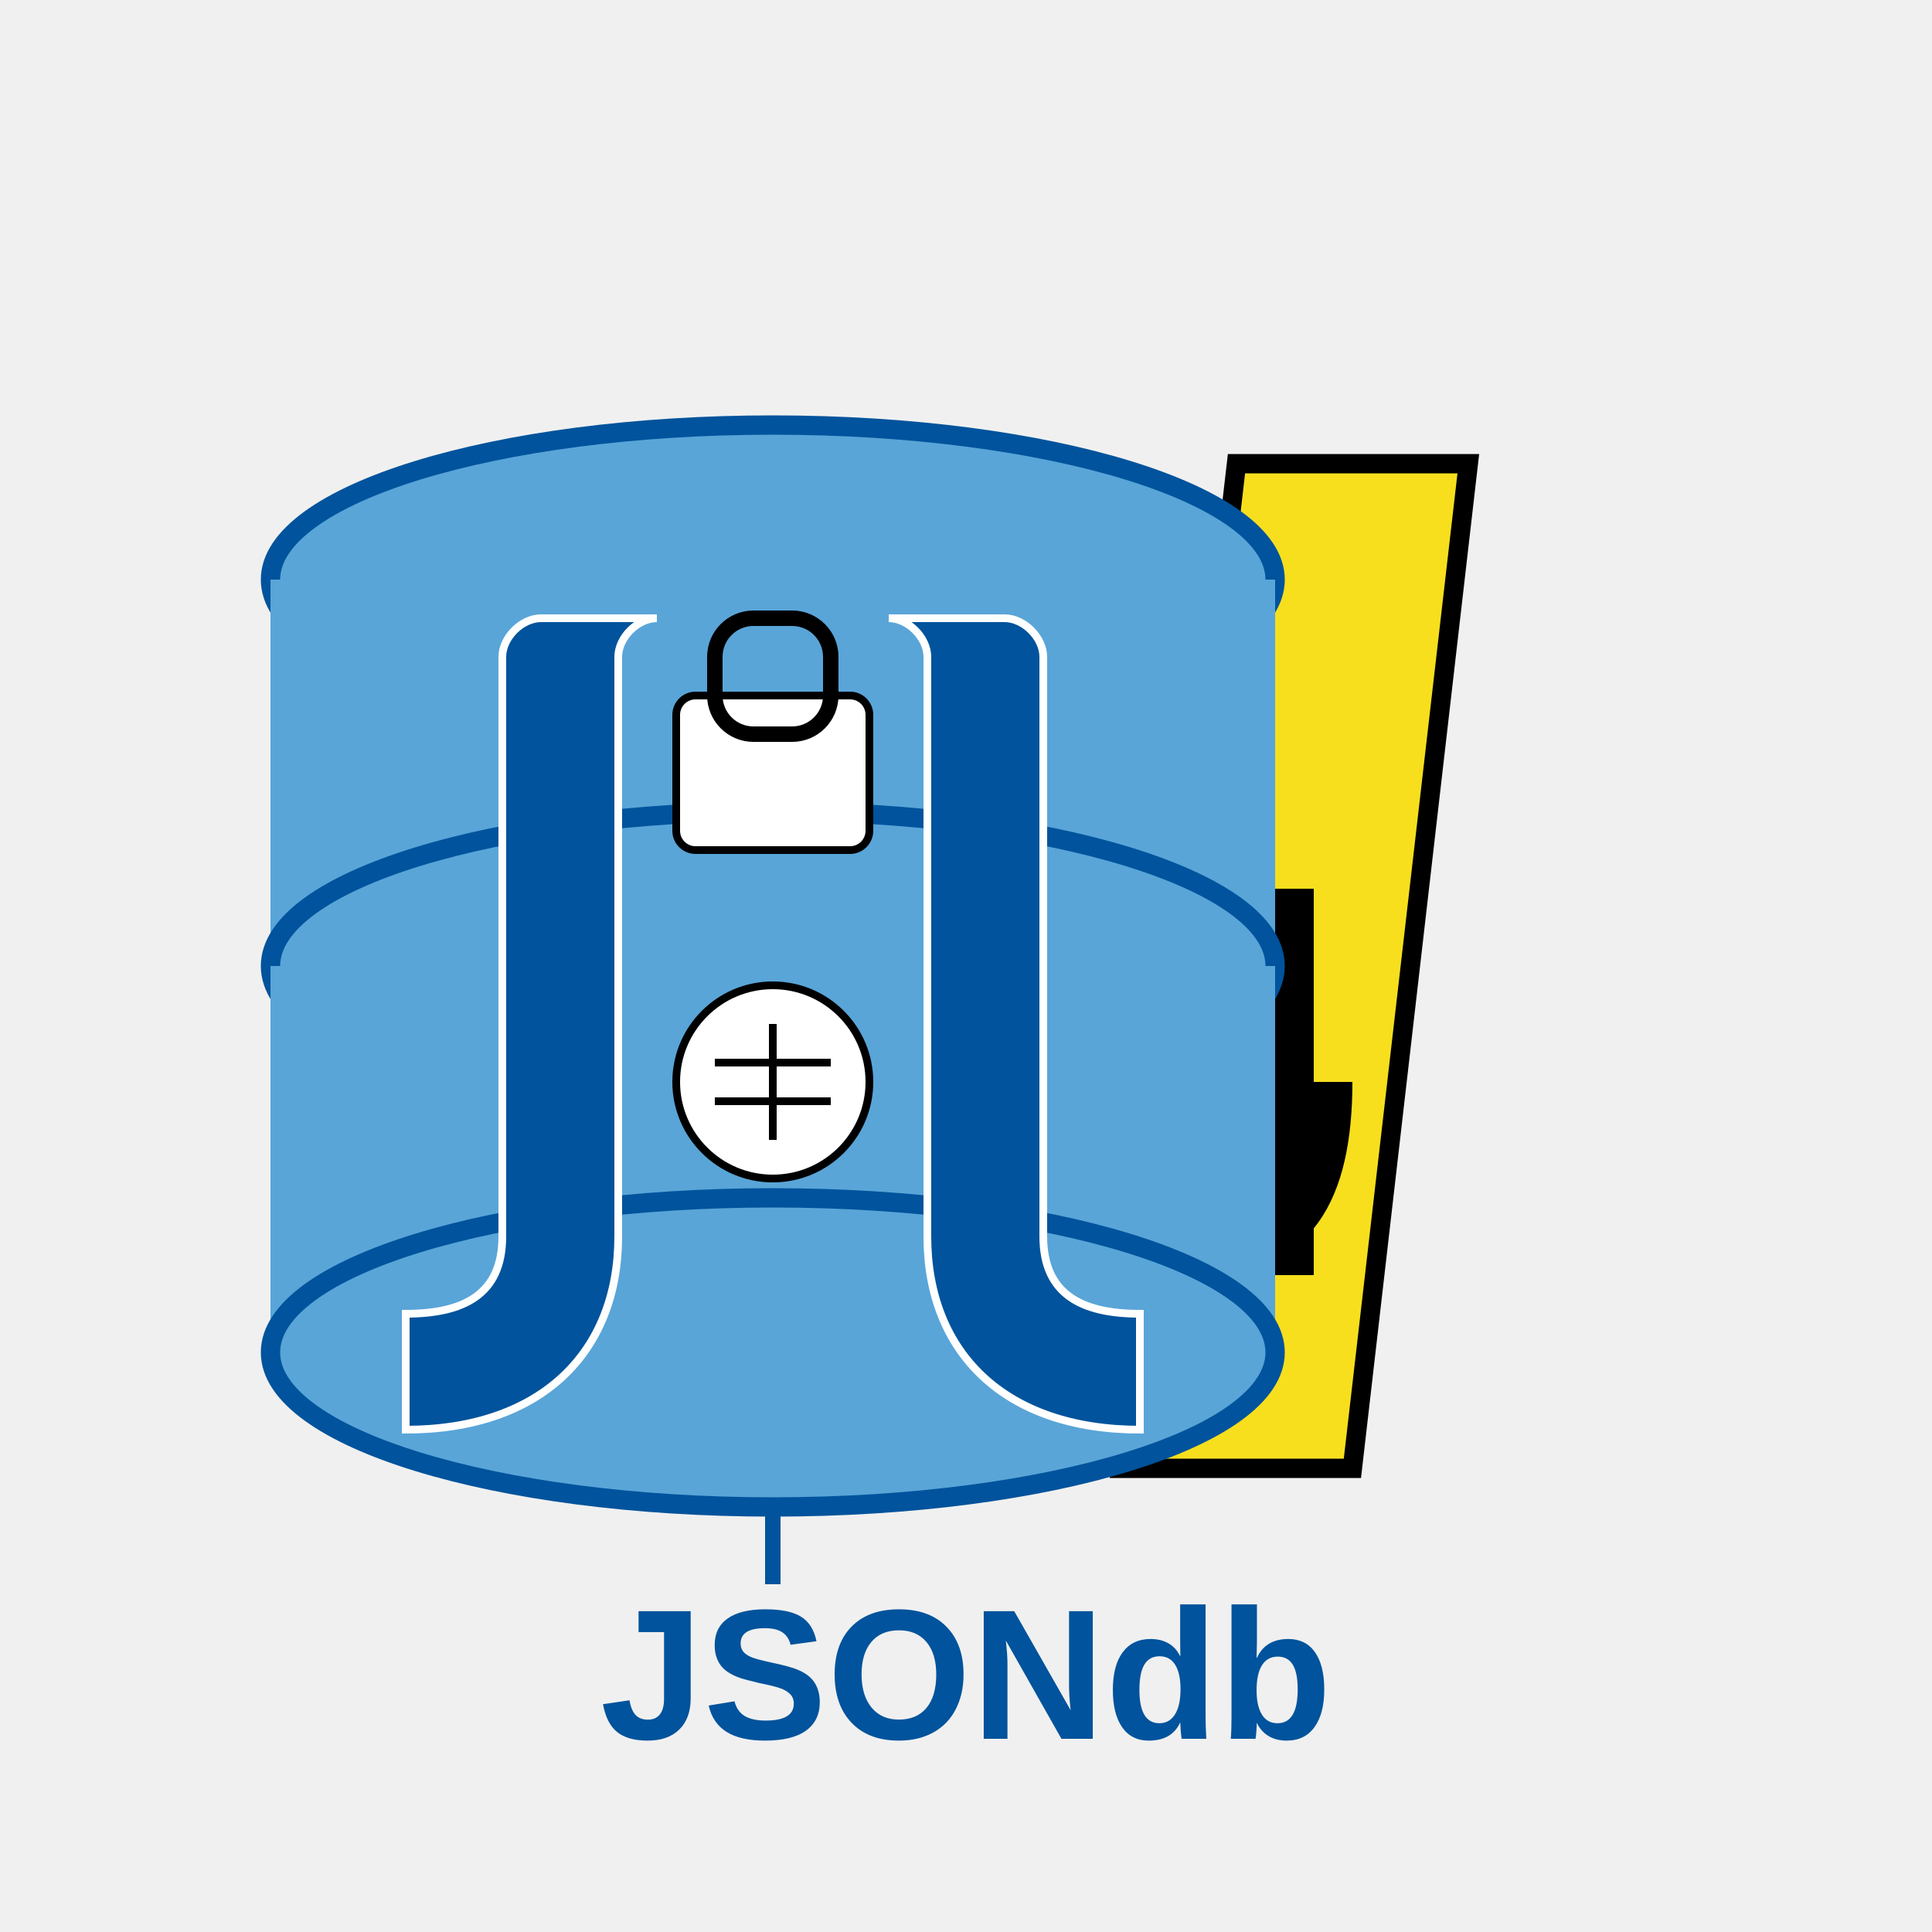
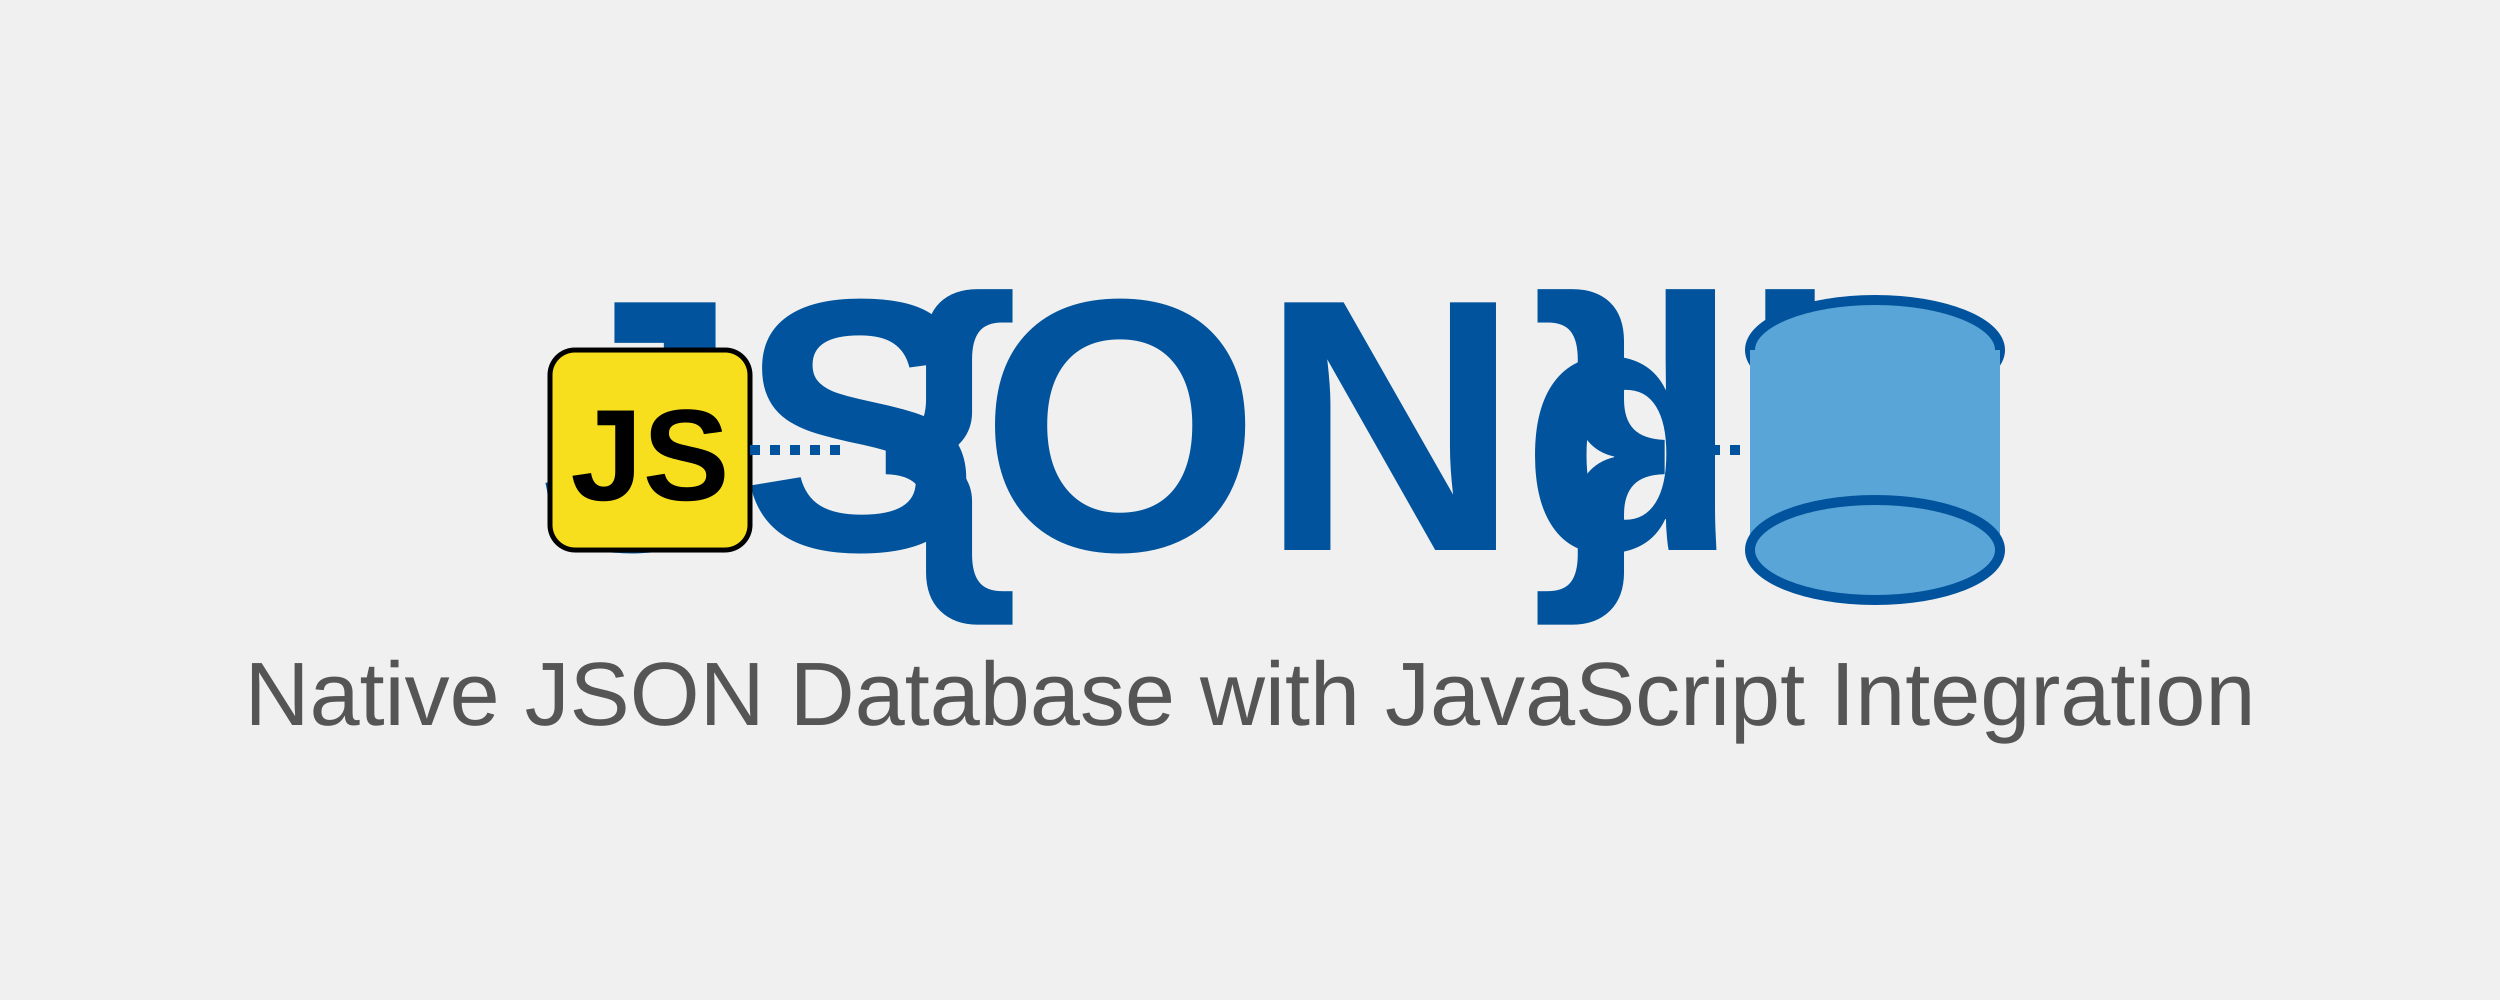
- <svg xmlns="http://www.w3.org/2000/svg" width="500" height="500" viewBox="0 0 500 500" version="1.1">
-   <rect width="500" height="500" fill="none" />
-   <path d="M 320,120 L 380,120 L 350,380 L 290,380 Z" fill="#f7df1e" stroke="#000000" stroke-width="5" />
-   <path d="M 350,280 C 350,310 340,330 310,330 L 310,300 C 325,300 320,290 320,280 Z" fill="#000000" />
-   <path d="M 310,230 L 340,230 L 340,330 L 310,330 Z" fill="#000000" />
-   <ellipse cx="200" cy="150" rx="130" ry="40" fill="#59A5D8" stroke="#00539C" stroke-width="5" />
-   <rect x="70" y="150" width="260" height="100" fill="#59A5D8" stroke="none" />
-   <ellipse cx="200" cy="250" rx="130" ry="40" fill="#59A5D8" stroke="#00539C" stroke-width="5" />
-   <rect x="70" y="250" width="260" height="100" fill="#59A5D8" stroke="none" />
-   <ellipse cx="200" cy="350" rx="130" ry="40" fill="#59A5D8" stroke="#00539C" stroke-width="5" />
-   <path d="M 140,160 C 135,160 130,165 130,170 L 130,320 C 130,335 120,340 105,340 L 105,370 C 140,370 160,350 160,320 L 160,170 C 160,165 165,160 170,160 Z" fill="#00539C" stroke="#ffffff" stroke-width="2" />
-   <path d="M 260,160 C 265,160 270,165 270,170 L 270,320 C 270,335 280,340 295,340 L 295,370 C 260,370 240,350 240,320 L 240,170 C 240,165 235,160 230,160 Z" fill="#00539C" stroke="#ffffff" stroke-width="2" />
-   <rect x="175" y="180" width="50" height="40" rx="5" ry="5" fill="#ffffff" stroke="#000000" stroke-width="2" />
-   <rect x="185" y="160" width="30" height="30" rx="10" ry="10" fill="none" stroke="#000000" stroke-width="4" />
-   <circle cx="200" cy="280" r="25" fill="#ffffff" stroke="#000000" stroke-width="2" />
-   <path d="M 185,275 L 215,275 M 185,285 L 215,285 M 200,265 L 200,295" stroke="#000000" stroke-width="2" />
-   <text x="250" y="450" font-family="Arial, sans-serif" font-size="48" font-weight="bold" text-anchor="middle" fill="#00539C">JSONdb</text>
-   <path d="M 200,390 L 200,410" stroke="#00539C" stroke-width="4" />
+ <svg xmlns="http://www.w3.org/2000/svg" width="500" height="200" viewBox="0 0 500 200" version="1.1">
+   <rect width="500" height="200" fill="none" />
+   <text x="250" y="110" font-family="Arial, sans-serif" font-size="72" font-weight="bold" text-anchor="middle" fill="#00539C">JSONdb</text>
+   <rect x="110" y="70" width="40" height="40" rx="5" ry="5" fill="#F7DF1E" stroke="#000000" stroke-width="1" />
+   <text x="130" y="100" font-family="Arial, sans-serif" font-size="26" font-weight="bold" text-anchor="middle" fill="#000000">JS</text>
+   <ellipse cx="375" cy="70" rx="25" ry="10" fill="#59A5D8" stroke="#00539C" stroke-width="2" />
+   <rect x="350" y="70" width="50" height="40" fill="#59A5D8" stroke="none" />
+   <ellipse cx="375" cy="110" rx="25" ry="10" fill="#59A5D8" stroke="#00539C" stroke-width="2" />
+   <text x="190" y="110" font-family="Arial, sans-serif" font-size="72" font-weight="bold" text-anchor="middle" fill="#00539C">{</text>
+   <text x="320" y="110" font-family="Arial, sans-serif" font-size="72" font-weight="bold" text-anchor="middle" fill="#00539C">}</text>
+   <text x="250" y="145" font-family="Arial, sans-serif" font-size="18" font-weight="normal" text-anchor="middle" fill="#555555">Native JSON Database with JavaScript Integration</text>
+   <path d="M 150 90 L 170 90" stroke="#00539C" stroke-width="2" stroke-dasharray="2,2" />
+   <path d="M 330 90 L 350 90" stroke="#00539C" stroke-width="2" stroke-dasharray="2,2" />
</svg>
